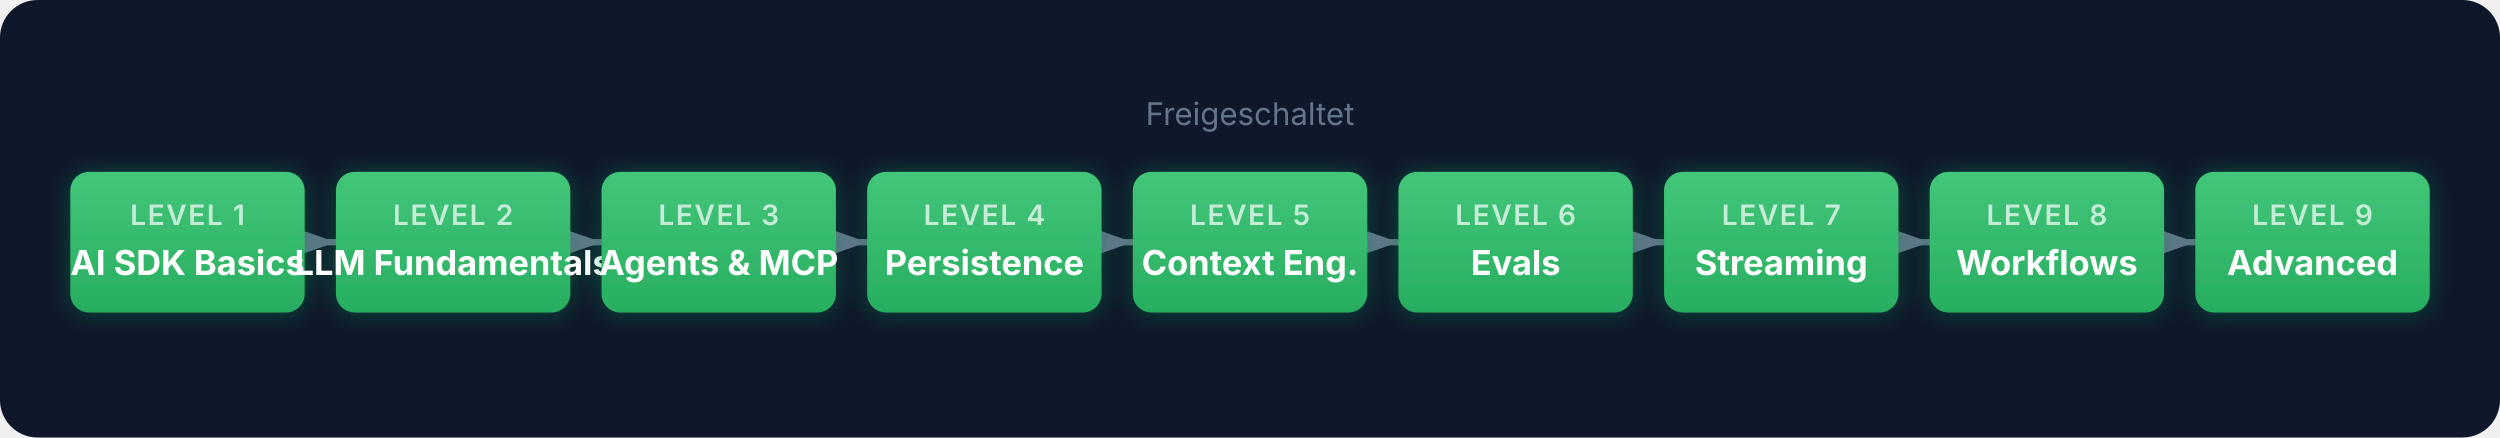
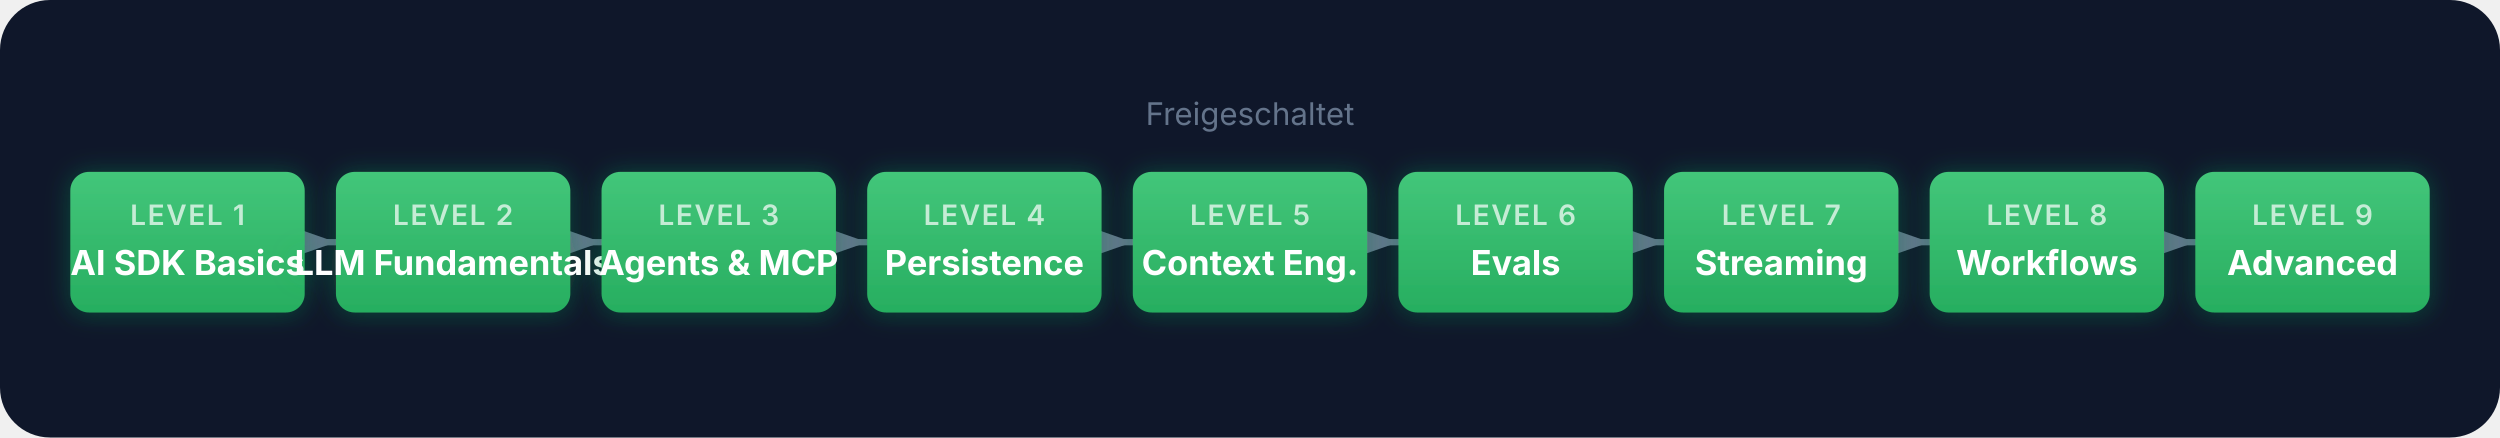
- <svg xmlns="http://www.w3.org/2000/svg" viewBox="0 0 800 140" width="800" height="140">
+ <svg xmlns="http://www.w3.org/2000/svg" viewBox="0 0 800 140">
  <defs>
    <linearGradient id="grad-input" x1="0" y1="0" x2="0" y2="1">
      <stop offset="0%" stop-color="#5B9FE6" />
-       <stop offset="100%" stop-color="#4A90D9" />
+       <stop offset="100%" stop-color="#3A7BD5" />
    </linearGradient>
    <linearGradient id="grad-process" x1="0" y1="0" x2="0" y2="1">
      <stop offset="0%" stop-color="#43C67A" />
      <stop offset="100%" stop-color="#27AE60" />
    </linearGradient>
    <linearGradient id="grad-output" x1="0" y1="0" x2="0" y2="1">
      <stop offset="0%" stop-color="#F0944D" />
      <stop offset="100%" stop-color="#E67E22" />
    </linearGradient>
    <linearGradient id="grad-warning" x1="0" y1="0" x2="0" y2="1">
      <stop offset="0%" stop-color="#EF6B6B" />
      <stop offset="100%" stop-color="#E74C3C" />
    </linearGradient>
    <linearGradient id="grad-neutral" x1="0" y1="0" x2="0" y2="1">
      <stop offset="0%" stop-color="#64748b" />
      <stop offset="100%" stop-color="#475569" />
    </linearGradient>
    <filter id="glow-blue" x="-20%" y="-20%" width="140%" height="140%">
      <feGaussianBlur stdDeviation="4" result="blur" />
-       <feFlood flood-color="#4A90D9" flood-opacity="0.3" />
+       <feFlood flood-color="#3A7BD5" flood-opacity="0.3" />
      <feComposite in2="blur" operator="in" />
      <feMerge>
        <feMergeNode />
        <feMergeNode in="SourceGraphic" />
      </feMerge>
    </filter>
    <filter id="glow-green" x="-20%" y="-20%" width="140%" height="140%">
      <feGaussianBlur stdDeviation="4" result="blur" />
      <feFlood flood-color="#27AE60" flood-opacity="0.3" />
      <feComposite in2="blur" operator="in" />
      <feMerge>
        <feMergeNode />
        <feMergeNode in="SourceGraphic" />
      </feMerge>
    </filter>
    <filter id="glow-orange" x="-20%" y="-20%" width="140%" height="140%">
      <feGaussianBlur stdDeviation="4" result="blur" />
      <feFlood flood-color="#E67E22" flood-opacity="0.3" />
      <feComposite in2="blur" operator="in" />
      <feMerge>
        <feMergeNode />
        <feMergeNode in="SourceGraphic" />
      </feMerge>
    </filter>
    <filter id="glow-red" x="-20%" y="-20%" width="140%" height="140%">
      <feGaussianBlur stdDeviation="4" result="blur" />
      <feFlood flood-color="#E74C3C" flood-opacity="0.3" />
      <feComposite in2="blur" operator="in" />
      <feMerge>
        <feMergeNode />
        <feMergeNode in="SourceGraphic" />
      </feMerge>
    </filter>
    <filter id="shadow">
      <feDropShadow dx="0" dy="2" stdDeviation="3" flood-color="#000" flood-opacity="0.15" />
    </filter>
    <marker id="arrow" viewBox="0 0 10 7" refX="10" refY="3.5" markerWidth="8" markerHeight="6" orient="auto-start-reverse">
      <path d="M 0 0 L 10 3.5 L 0 7 z" fill="#64748b" />
    </marker>
  </defs>
-   <rect width="800" height="140" fill="#0f172a" rx="12" />
+   <rect width="800" height="140" fill="#0f172a" rx="16" />
  <text x="400" y="40" text-anchor="middle" fill="#64748b" font-family="system-ui, -apple-system, sans-serif" font-size="10">Freigeschaltet</text>
  <path d="M 97.5 77.5 L 107.5 77.5" stroke="#64748b" stroke-width="2" stroke-linecap="round" marker-end="url(#arrow)" />
  <path d="M 182.5 77.5 L 192.5 77.5" stroke="#64748b" stroke-width="2" stroke-linecap="round" marker-end="url(#arrow)" />
  <path d="M 267.5 77.5 L 277.5 77.5" stroke="#64748b" stroke-width="2" stroke-linecap="round" marker-end="url(#arrow)" />
  <path d="M 352.5 77.5 L 362.5 77.5" stroke="#64748b" stroke-width="2" stroke-linecap="round" marker-end="url(#arrow)" />
  <path d="M 437.5 77.5 L 447.5 77.5" stroke="#64748b" stroke-width="2" stroke-linecap="round" marker-end="url(#arrow)" />
  <path d="M 522.5 77.5 L 532.5 77.5" stroke="#64748b" stroke-width="2" stroke-linecap="round" marker-end="url(#arrow)" />
  <path d="M 607.5 77.5 L 617.5 77.5" stroke="#64748b" stroke-width="2" stroke-linecap="round" marker-end="url(#arrow)" />
  <path d="M 692.5 77.5 L 702.5 77.5" stroke="#64748b" stroke-width="2" stroke-linecap="round" marker-end="url(#arrow)" />
  <g filter="url(#glow-green)">
    <rect x="22.5" y="55" width="75" height="45" rx="6" fill="url(#grad-process)" filter="url(#shadow)" />
    <text x="60" y="72" text-anchor="middle" fill="#fff" font-family="system-ui, -apple-system, sans-serif" font-size="9" font-weight="600" letter-spacing="0.5" opacity="0.7">LEVEL 1</text>
    <text x="60" y="88" text-anchor="middle" fill="#fff" font-family="system-ui, -apple-system, sans-serif" font-size="11" font-weight="700" textLength="67" lengthAdjust="spacingAndGlyphs">AI SDK Basics</text>
  </g>
  <g filter="url(#glow-green)">
    <rect x="107.5" y="55" width="75" height="45" rx="6" fill="url(#grad-process)" filter="url(#shadow)" />
    <text x="145" y="72" text-anchor="middle" fill="#fff" font-family="system-ui, -apple-system, sans-serif" font-size="9" font-weight="600" letter-spacing="0.5" opacity="0.7">LEVEL 2</text>
    <text x="145" y="88" text-anchor="middle" fill="#fff" font-family="system-ui, -apple-system, sans-serif" font-size="11" font-weight="700" textLength="67" lengthAdjust="spacingAndGlyphs">LLM Fundamentals</text>
  </g>
  <g filter="url(#glow-green)">
    <rect x="192.5" y="55" width="75" height="45" rx="6" fill="url(#grad-process)" filter="url(#shadow)" />
    <text x="230" y="72" text-anchor="middle" fill="#fff" font-family="system-ui, -apple-system, sans-serif" font-size="9" font-weight="600" letter-spacing="0.5" opacity="0.7">LEVEL 3</text>
    <text x="230" y="88" text-anchor="middle" fill="#fff" font-family="system-ui, -apple-system, sans-serif" font-size="11" font-weight="700" textLength="67" lengthAdjust="spacingAndGlyphs">Agents &amp; MCP</text>
  </g>
  <g filter="url(#glow-green)">
    <rect x="277.5" y="55" width="75" height="45" rx="6" fill="url(#grad-process)" filter="url(#shadow)" />
    <text x="315" y="72" text-anchor="middle" fill="#fff" font-family="system-ui, -apple-system, sans-serif" font-size="9" font-weight="600" letter-spacing="0.5" opacity="0.7">LEVEL 4</text>
    <text x="315" y="88" text-anchor="middle" fill="#fff" font-family="system-ui, -apple-system, sans-serif" font-size="11" font-weight="700" textLength="67" lengthAdjust="spacingAndGlyphs">Persistence</text>
  </g>
  <g filter="url(#glow-green)">
    <rect x="362.5" y="55" width="75" height="45" rx="6" fill="url(#grad-process)" filter="url(#shadow)" />
    <text x="400" y="72" text-anchor="middle" fill="#fff" font-family="system-ui, -apple-system, sans-serif" font-size="9" font-weight="600" letter-spacing="0.5" opacity="0.7">LEVEL 5</text>
    <text x="400" y="88" text-anchor="middle" fill="#fff" font-family="system-ui, -apple-system, sans-serif" font-size="11" font-weight="700" textLength="67" lengthAdjust="spacingAndGlyphs">Context Eng.</text>
  </g>
  <g filter="url(#glow-green)">
    <rect x="447.5" y="55" width="75" height="45" rx="6" fill="url(#grad-process)" filter="url(#shadow)" />
    <text x="485" y="72" text-anchor="middle" fill="#fff" font-family="system-ui, -apple-system, sans-serif" font-size="9" font-weight="600" letter-spacing="0.5" opacity="0.7">LEVEL 6</text>
    <text x="485" y="88" text-anchor="middle" fill="#fff" font-family="system-ui, -apple-system, sans-serif" font-size="11" font-weight="700">Evals</text>
  </g>
  <g filter="url(#glow-green)">
    <rect x="532.5" y="55" width="75" height="45" rx="6" fill="url(#grad-process)" filter="url(#shadow)" />
    <text x="570" y="72" text-anchor="middle" fill="#fff" font-family="system-ui, -apple-system, sans-serif" font-size="9" font-weight="600" letter-spacing="0.5" opacity="0.7">LEVEL 7</text>
    <text x="570" y="88" text-anchor="middle" fill="#fff" font-family="system-ui, -apple-system, sans-serif" font-size="11" font-weight="700">Streaming</text>
  </g>
  <g filter="url(#glow-green)">
    <rect x="617.5" y="55" width="75" height="45" rx="6" fill="url(#grad-process)" filter="url(#shadow)" />
    <text x="655" y="72" text-anchor="middle" fill="#fff" font-family="system-ui, -apple-system, sans-serif" font-size="9" font-weight="600" letter-spacing="0.5" opacity="0.7">LEVEL 8</text>
    <text x="655" y="88" text-anchor="middle" fill="#fff" font-family="system-ui, -apple-system, sans-serif" font-size="11" font-weight="700">Workflows</text>
  </g>
  <g filter="url(#glow-green)">
    <rect x="702.5" y="55" width="75" height="45" rx="6" fill="url(#grad-process)" filter="url(#shadow)" />
    <text x="740" y="72" text-anchor="middle" fill="#fff" font-family="system-ui, -apple-system, sans-serif" font-size="9" font-weight="600" letter-spacing="0.5" opacity="0.7">LEVEL 9</text>
    <text x="740" y="88" text-anchor="middle" fill="#fff" font-family="system-ui, -apple-system, sans-serif" font-size="11" font-weight="700">Advanced</text>
  </g>
</svg>
